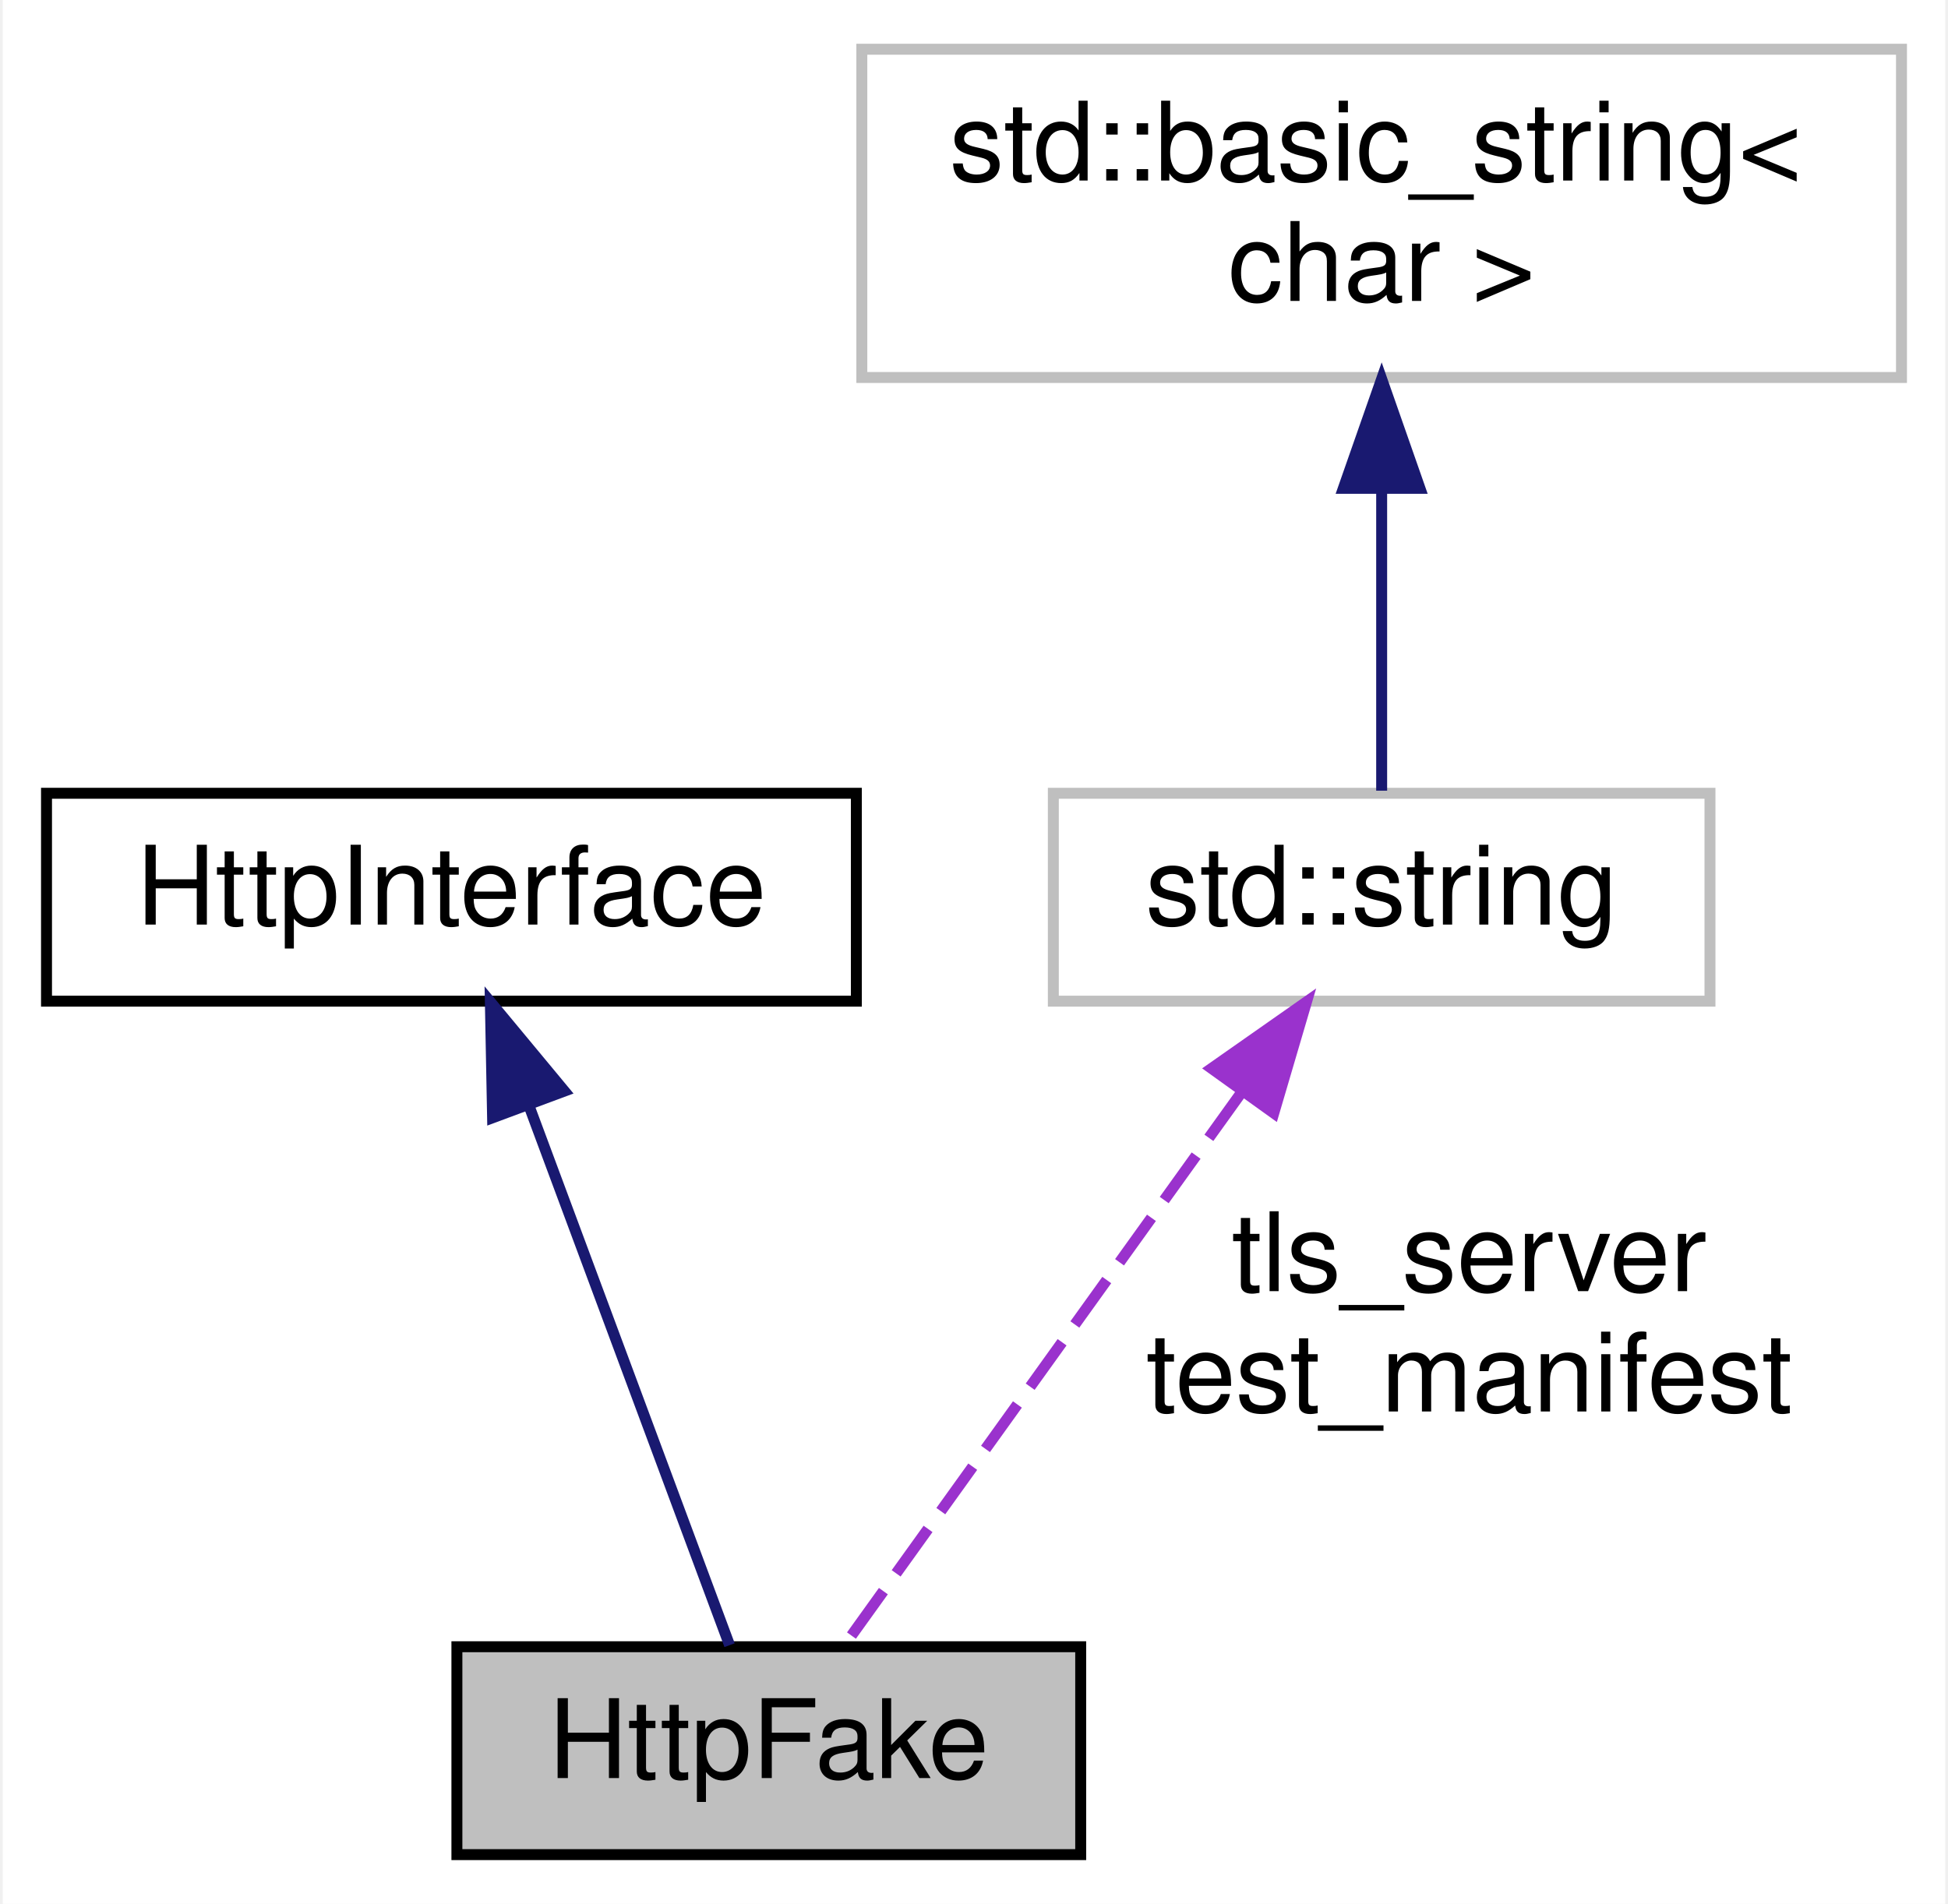
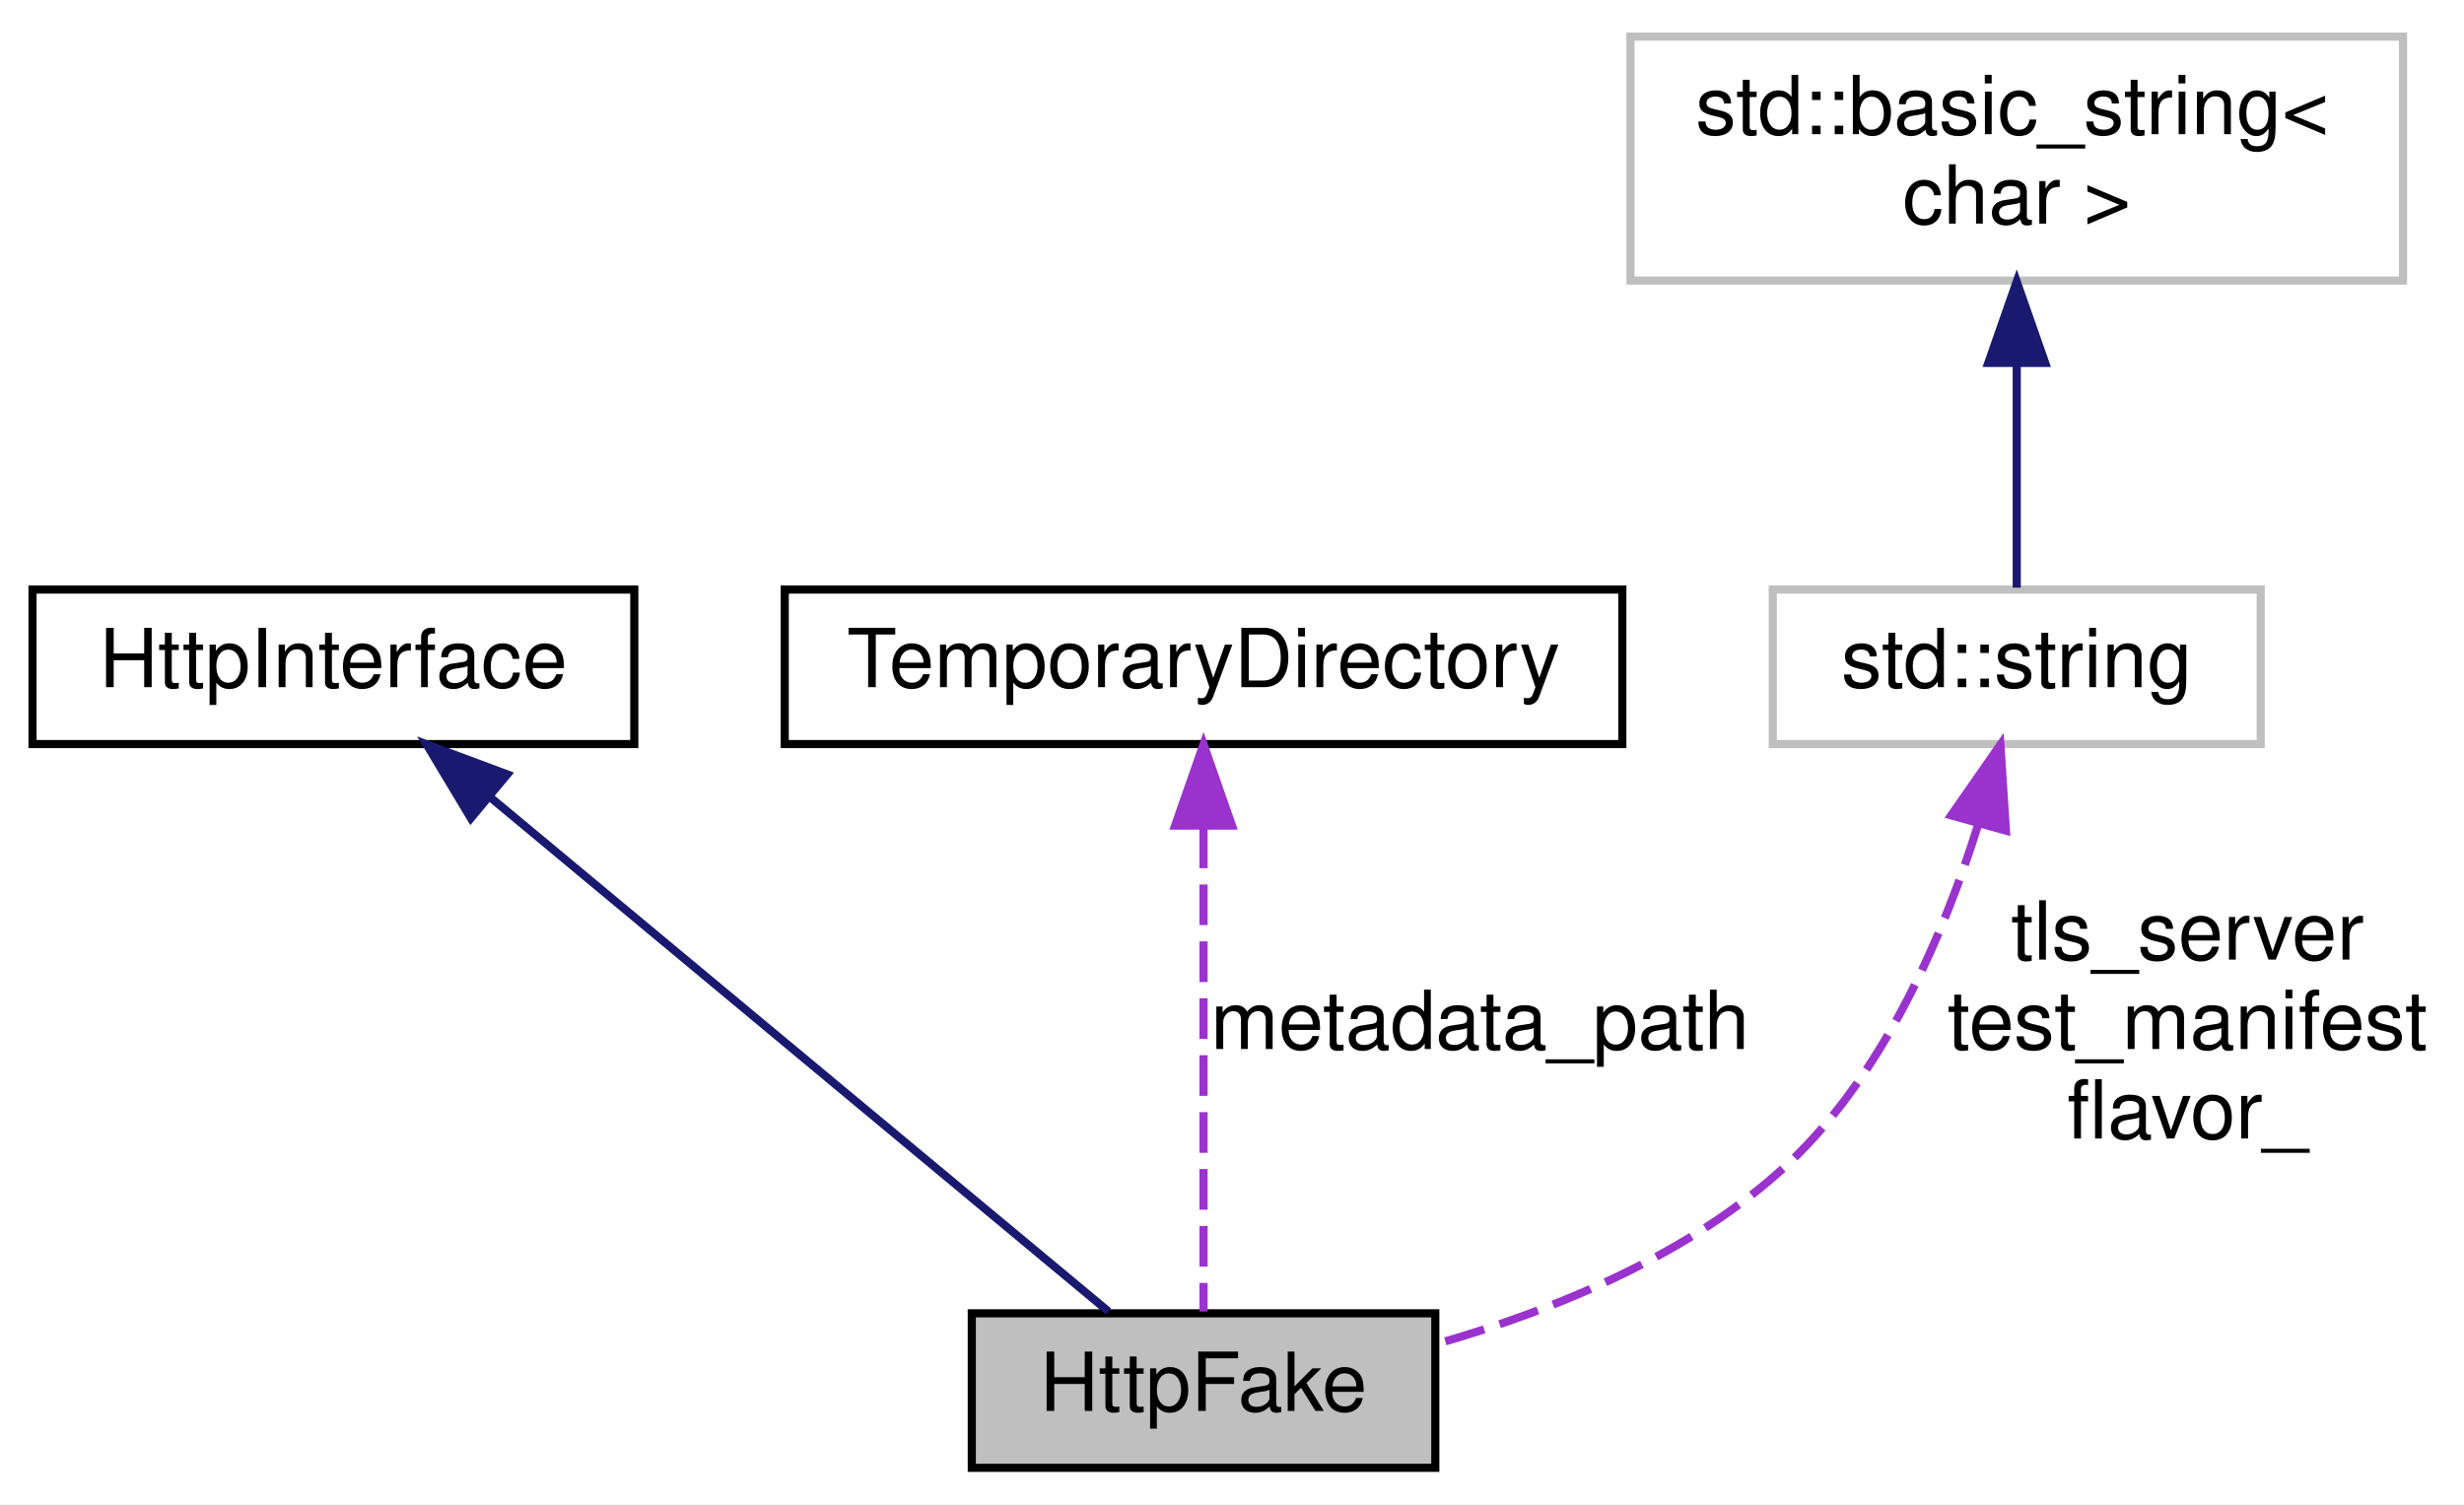
- <svg xmlns="http://www.w3.org/2000/svg" xmlns:xlink="http://www.w3.org/1999/xlink" width="178pt" height="174pt" viewBox="0.00 0.00 177.50 174.00">
-   <g id="graph0" class="graph" transform="scale(1 1) rotate(0) translate(4 170)">
-     <polygon fill="#ffffff" stroke="transparent" points="-4,4 -4,-170 173.5,-170 173.5,4 -4,4" />
+ <svg xmlns="http://www.w3.org/2000/svg" xmlns:xlink="http://www.w3.org/1999/xlink" width="303pt" height="185pt" viewBox="0.00 0.00 303.00 185.00">
+   <g id="graph0" class="graph" transform="scale(1 1) rotate(0) translate(4 181)">
+     <polygon fill="#ffffff" stroke="transparent" points="-4,4 -4,-181 299,-181 299,4 -4,4" />
    <g id="node1" class="node">
-       <polygon fill="#bfbfbf" stroke="#000000" points="37.5,-.5 37.5,-19.5 94.5,-19.5 94.5,-.5 37.5,-.5" />
-       <text text-anchor="middle" x="66" y="-7.5" font-family="Helvetica,sans-Serif" font-size="10.00" fill="#000000">HttpFake</text>
+       <polygon fill="#bfbfbf" stroke="#000000" points="115.5,-.5 115.5,-19.5 172.5,-19.5 172.5,-.5 115.5,-.5" />
+       <text text-anchor="middle" x="144" y="-7.5" font-family="Helvetica,sans-Serif" font-size="10.00" fill="#000000">HttpFake</text>
    </g>
    <g id="node2" class="node">
      <g id="a_node2">
        <a xlink:href="class_http_interface.html" target="_top" xlink:title="HttpInterface">
-           <polygon fill="#ffffff" stroke="#000000" points="0,-78.5 0,-97.5 74,-97.5 74,-78.5 0,-78.5" />
-           <text text-anchor="middle" x="37" y="-85.5" font-family="Helvetica,sans-Serif" font-size="10.00" fill="#000000">HttpInterface</text>
+           <polygon fill="#ffffff" stroke="#000000" points="0,-89.5 0,-108.5 74,-108.5 74,-89.5 0,-89.5" />
+           <text text-anchor="middle" x="37" y="-96.5" font-family="Helvetica,sans-Serif" font-size="10.00" fill="#000000">HttpInterface</text>
        </a>
      </g>
    </g>
    <g id="edge1" class="edge">
-       <path fill="none" stroke="#191970" d="M44.162,-68.738C49.958,-53.148 57.878,-31.845 62.415,-19.643" />
-       <polygon fill="#191970" stroke="#191970" points="40.76,-67.843 40.556,-78.436 47.322,-70.282 40.76,-67.843" />
+       <path fill="none" stroke="#191970" d="M56.204,-83.026C78.331,-64.622 113.987,-34.964 132.307,-19.726" />
+       <polygon fill="#191970" stroke="#191970" points="53.901,-80.39 48.451,-89.475 58.377,-85.772 53.901,-80.39" />
    </g>
    <g id="node3" class="node">
      <g id="a_node3">
-         <a xlink:title="STL class. ">
-           <polygon fill="#ffffff" stroke="#bfbfbf" points="92,-78.5 92,-97.5 152,-97.5 152,-78.5 92,-78.5" />
-           <text text-anchor="middle" x="122" y="-85.5" font-family="Helvetica,sans-Serif" font-size="10.00" fill="#000000">std::string</text>
+         <a xlink:href="class_temporary_directory.html" target="_top" xlink:title="TemporaryDirectory">
+           <polygon fill="#ffffff" stroke="#000000" points="92.5,-89.5 92.5,-108.5 195.5,-108.5 195.5,-89.5 92.5,-89.5" />
+           <text text-anchor="middle" x="144" y="-96.5" font-family="Helvetica,sans-Serif" font-size="10.00" fill="#000000">TemporaryDirectory</text>
        </a>
      </g>
    </g>
    <g id="edge2" class="edge">
-       <path fill="none" stroke="#9a32cd" stroke-dasharray="5,2" d="M109.129,-70.072C97.866,-54.385 81.936,-32.197 72.923,-19.643" />
-       <polygon fill="#9a32cd" stroke="#9a32cd" points="106.458,-72.354 115.133,-78.436 112.144,-68.271 106.458,-72.354" />
-       <text text-anchor="middle" x="130" y="-52" font-family="Helvetica,sans-Serif" font-size="10.00" fill="#000000"> tls_server</text>
-       <text text-anchor="middle" x="130" y="-41" font-family="Helvetica,sans-Serif" font-size="10.00" fill="#000000">test_manifest</text>
+       <path fill="none" stroke="#9a32cd" stroke-dasharray="5,2" d="M144,-79.238C144,-60.765 144,-33.957 144,-19.726" />
+       <polygon fill="#9a32cd" stroke="#9a32cd" points="140.5,-79.475 144,-89.475 147.5,-79.475 140.5,-79.475" />
+       <text text-anchor="middle" x="178" y="-52" font-family="Helvetica,sans-Serif" font-size="10.00" fill="#000000"> metadata_path</text>
    </g>
    <g id="node4" class="node">
      <g id="a_node4">
        <a xlink:title="STL class. ">
-           <polygon fill="#ffffff" stroke="#bfbfbf" points="74.5,-135.5 74.5,-165.5 169.5,-165.5 169.5,-135.5 74.5,-135.5" />
-           <text text-anchor="start" x="82.5" y="-153.5" font-family="Helvetica,sans-Serif" font-size="10.00" fill="#000000">std::basic_string&lt;</text>
-           <text text-anchor="middle" x="122" y="-142.5" font-family="Helvetica,sans-Serif" font-size="10.00" fill="#000000"> char &gt;</text>
+           <polygon fill="#ffffff" stroke="#bfbfbf" points="214,-89.5 214,-108.5 274,-108.5 274,-89.5 214,-89.5" />
+           <text text-anchor="middle" x="244" y="-96.5" font-family="Helvetica,sans-Serif" font-size="10.00" fill="#000000">std::string</text>
        </a>
      </g>
    </g>
    <g id="edge3" class="edge">
-       <path fill="none" stroke="#191970" d="M122,-125.35C122,-115.648 122,-105.13 122,-97.736" />
-       <polygon fill="#191970" stroke="#191970" points="118.5,-125.371 122,-135.37 125.5,-125.371 118.5,-125.371" />
+       <path fill="none" stroke="#9a32cd" stroke-dasharray="5,2" d="M239.193,-79.4C235.037,-66.152 227.794,-49.113 216,-38 204.091,-26.779 187.181,-19.894 172.741,-15.76" />
+       <polygon fill="#9a32cd" stroke="#9a32cd" points="235.931,-80.733 241.99,-89.424 242.673,-78.851 235.931,-80.733" />
+       <text text-anchor="middle" x="265" y="-63" font-family="Helvetica,sans-Serif" font-size="10.00" fill="#000000"> tls_server</text>
+       <text text-anchor="middle" x="265" y="-52" font-family="Helvetica,sans-Serif" font-size="10.00" fill="#000000">test_manifest</text>
+       <text text-anchor="middle" x="265" y="-41" font-family="Helvetica,sans-Serif" font-size="10.00" fill="#000000">flavor_</text>
+     </g>
+     <g id="node5" class="node">
+       <g id="a_node5">
+         <a xlink:title="STL class. ">
+           <polygon fill="#ffffff" stroke="#bfbfbf" points="196.5,-146.5 196.5,-176.5 291.5,-176.5 291.5,-146.5 196.5,-146.5" />
+           <text text-anchor="start" x="204.5" y="-164.5" font-family="Helvetica,sans-Serif" font-size="10.00" fill="#000000">std::basic_string&lt;</text>
+           <text text-anchor="middle" x="244" y="-153.5" font-family="Helvetica,sans-Serif" font-size="10.00" fill="#000000"> char &gt;</text>
+         </a>
+       </g>
+     </g>
+     <g id="edge4" class="edge">
+       <path fill="none" stroke="#191970" d="M244,-136.35C244,-126.648 244,-116.13 244,-108.736" />
+       <polygon fill="#191970" stroke="#191970" points="240.5,-136.37 244,-146.37 247.5,-136.37 240.5,-136.37" />
    </g>
  </g>
</svg>
